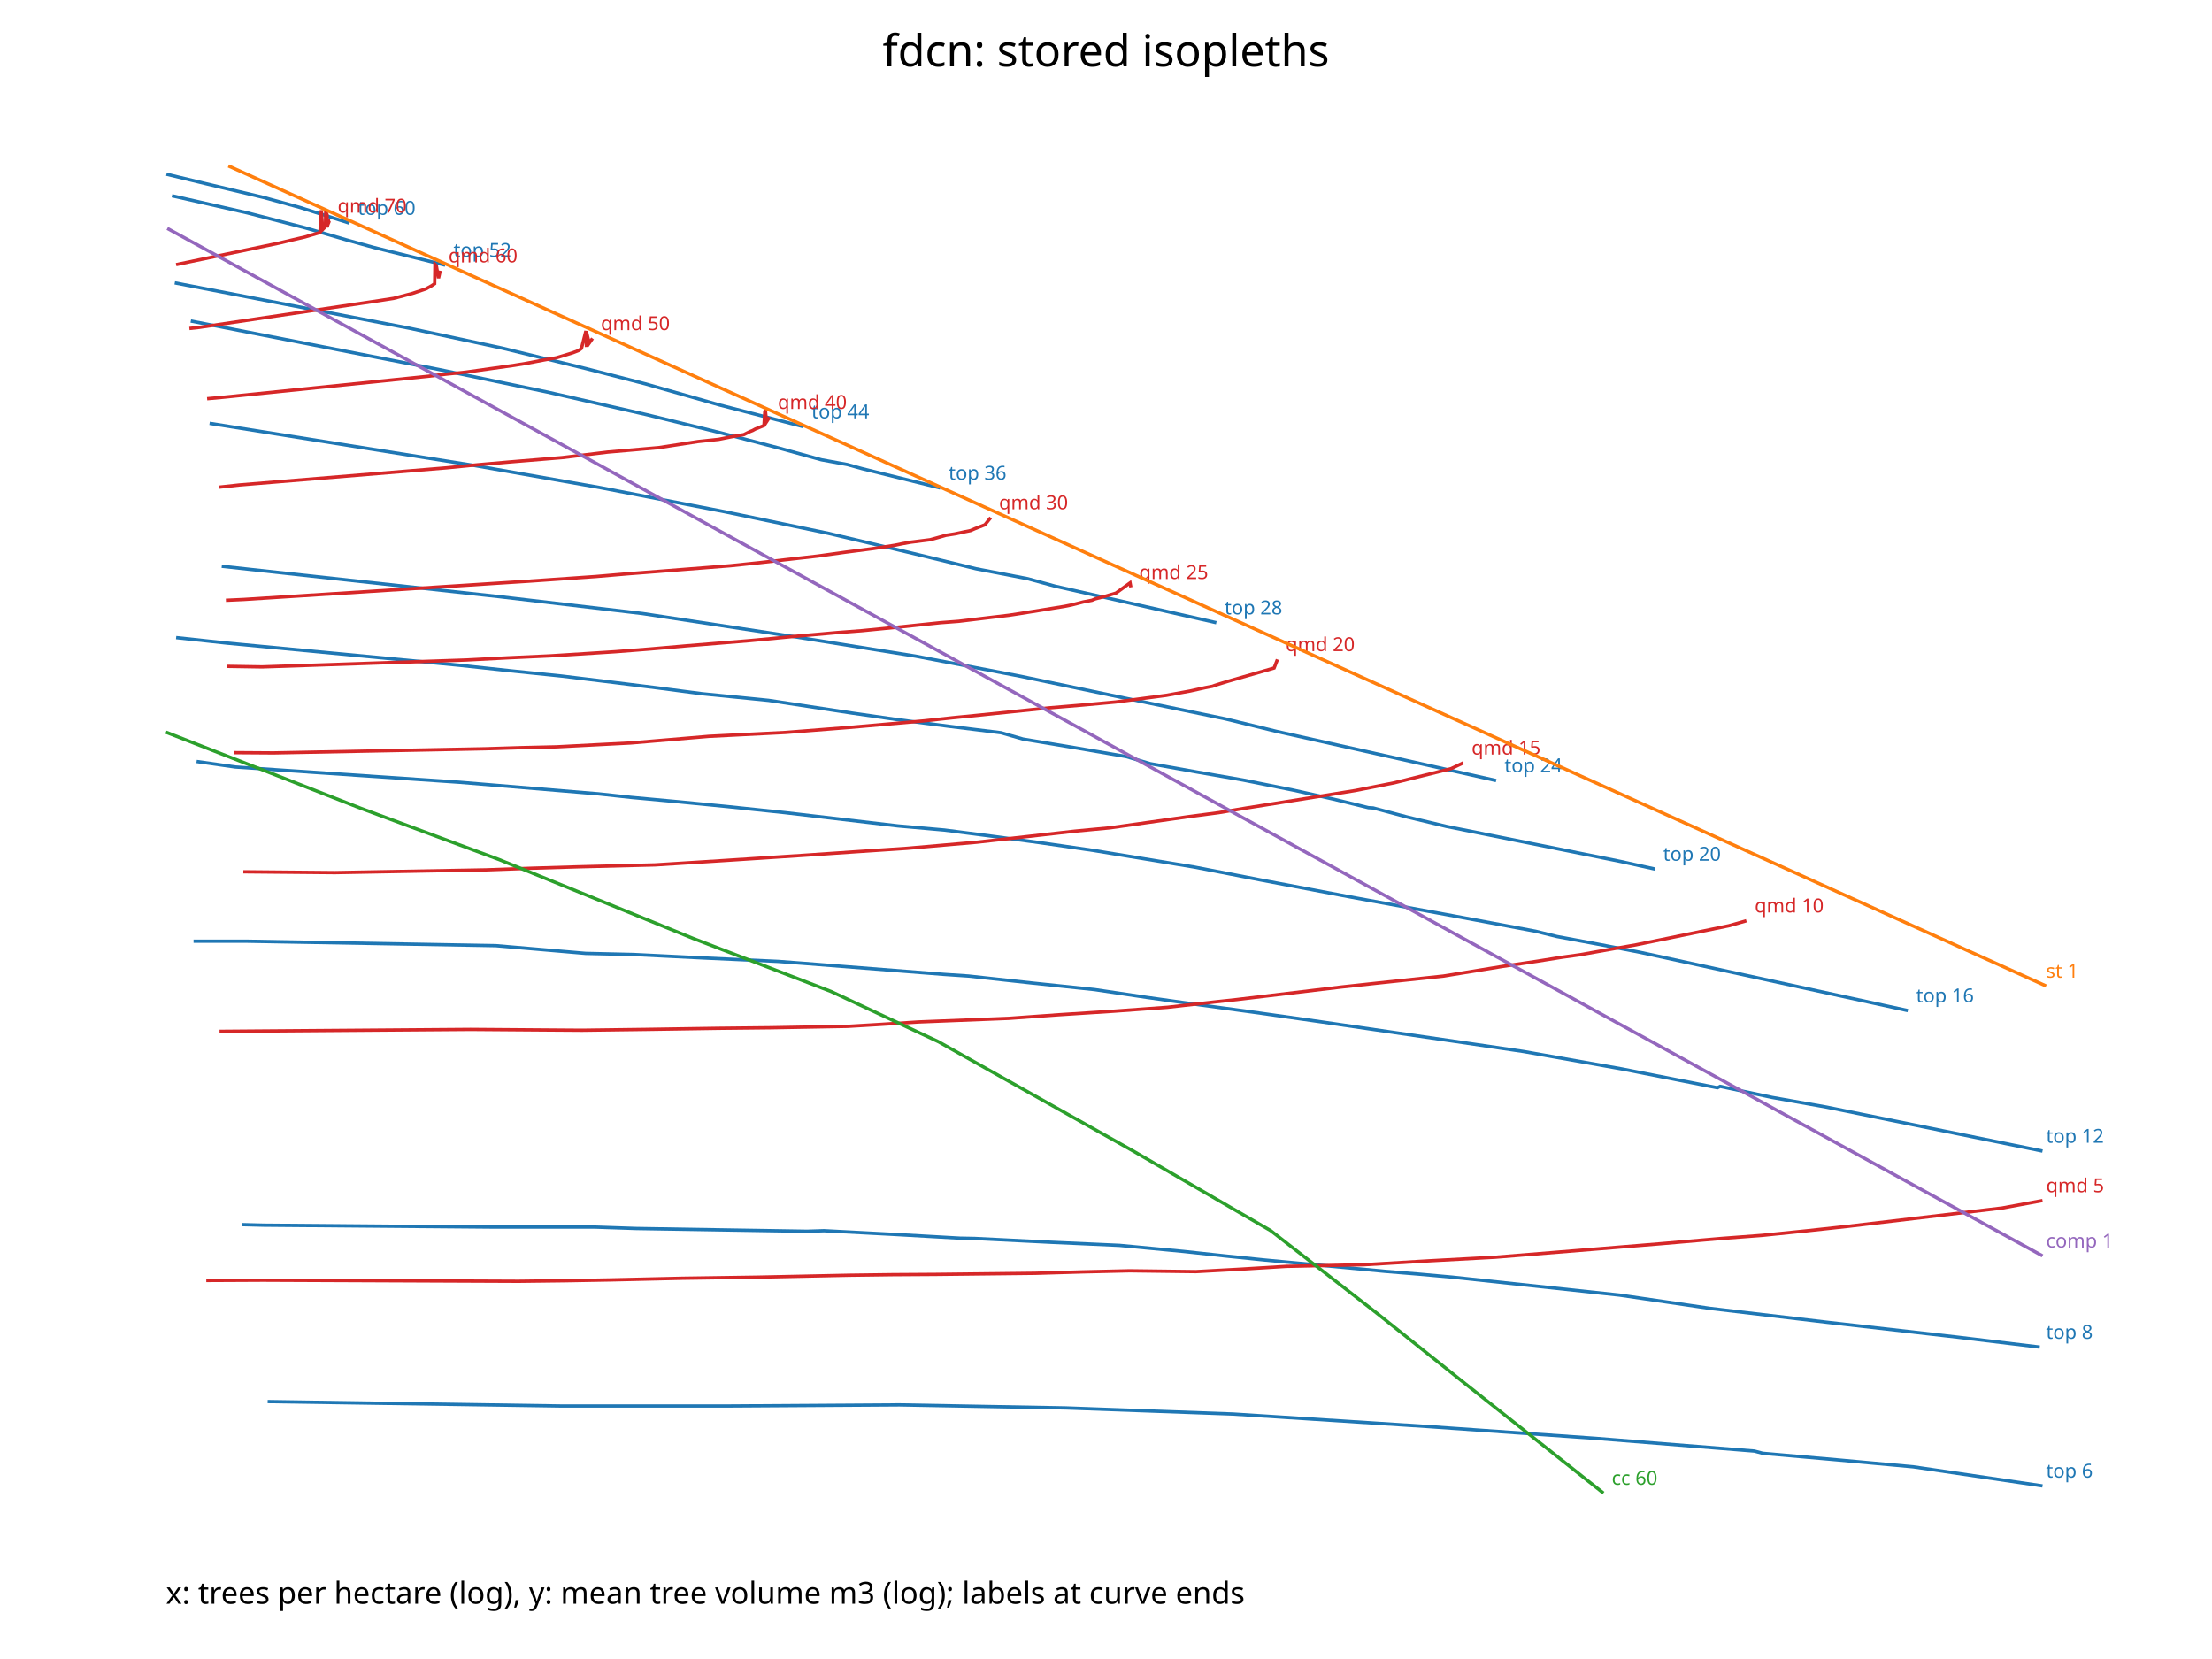
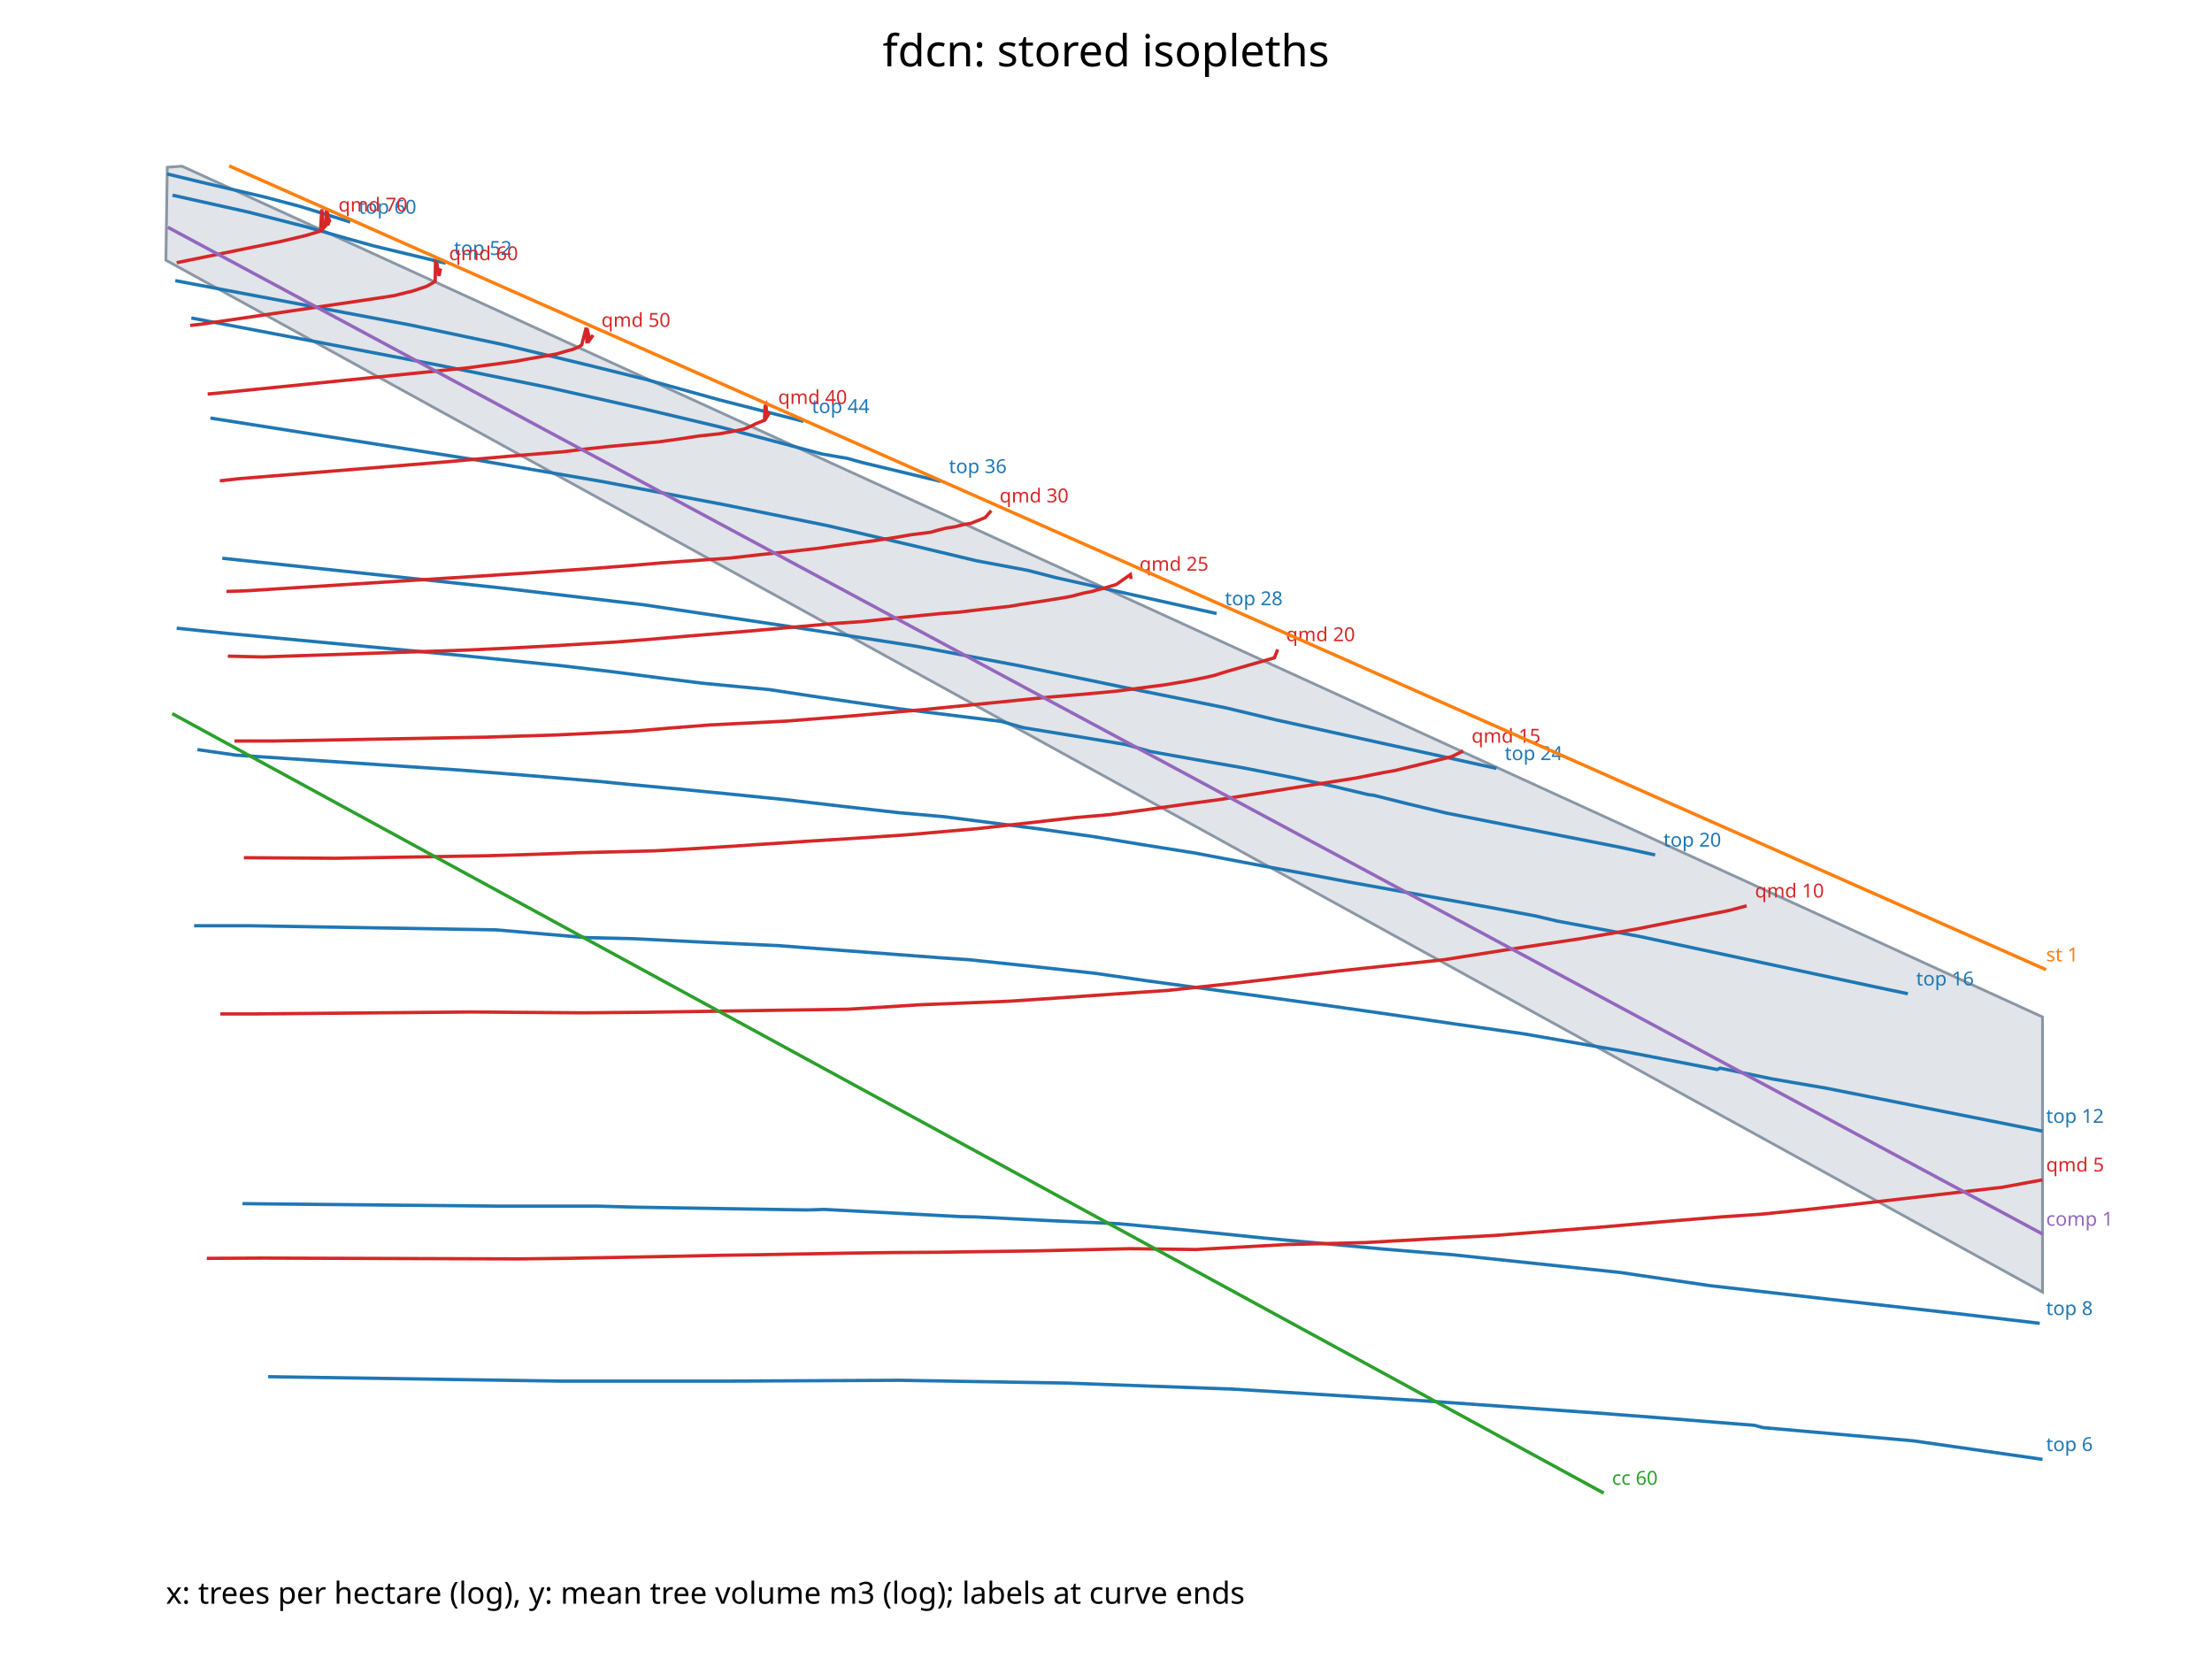
<svg xmlns="http://www.w3.org/2000/svg" viewBox="0 0 800 600">
  <rect width="100%" height="100%" fill="#ffffff" />
  <text x="400" y="24" text-anchor="middle" font-family="sans-serif" font-size="16">fdcn: stored isopleths</text>
-   <polyline fill="none" stroke="#1f77b4" stroke-width="1.2" points="60.2,63.0 74.3,66.4 95.3,71.4 108.4,75.0 126.4,80.7" />
-   <text x="129.4" y="77.7" font-family="sans-serif" font-size="7" fill="#1f77b4">top 60</text>
-   <polyline fill="none" stroke="#1f77b4" stroke-width="1.2" points="62.2,70.8 89.5,77.0 110.4,82.4 125.1,86.7 135.2,89.5 161.0,95.9" />
-   <text x="164.0" y="92.9" font-family="sans-serif" font-size="7" fill="#1f77b4">top 52</text>
-   <polyline fill="none" stroke="#1f77b4" stroke-width="1.2" points="63.2,102.3 148.0,118.7 181.6,125.9 211.9,133.3 233.3,138.8 260.0,146.4 290.5,154.3" />
-   <text x="293.5" y="151.3" font-family="sans-serif" font-size="7" fill="#1f77b4">top 44</text>
-   <polyline fill="none" stroke="#1f77b4" stroke-width="1.2" points="69.0,116.1 158.6,133.6 198.0,141.8 234.0,150.0 260.5,156.5 281.9,162.1 297.1,166.3 306.4,168.0 311.8,169.5 340.1,176.5" />
-   <text x="343.1" y="173.5" font-family="sans-serif" font-size="7" fill="#1f77b4">top 36</text>
-   <polyline fill="none" stroke="#1f77b4" stroke-width="1.2" points="75.8,153.1 171.8,168.4 217.3,176.4 262.2,185.1 299.6,192.9 330.0,200.1 353.0,205.7 371.7,209.3 381.6,212.0 439.9,225.2" />
-   <text x="442.9" y="222.2" font-family="sans-serif" font-size="7" fill="#1f77b4">top 28</text>
-   <polyline fill="none" stroke="#1f77b4" stroke-width="1.2" points="80.2,204.8 180.7,215.8 232.4,221.9 285.5,230.0 331.1,237.3 369.2,244.6 405.0,252.1 443.2,260.0 461.6,264.5 541.1,282.3" />
-   <text x="544.1" y="279.3" font-family="sans-serif" font-size="7" fill="#1f77b4">top 24</text>
-   <polyline fill="none" stroke="#1f77b4" stroke-width="1.2" points="63.7,230.6 82.2,232.6 166.1,240.6 184.6,242.6 203.1,244.5 221.9,246.8 237.9,248.8 253.9,250.9 278.0,253.3 293.1,255.6 308.2,257.9 324.8,260.3 343.4,262.7 362.0,265.0 370.0,267.3 388.6,270.4 407.2,273.6 416.0,276.2 432.8,279.2 449.5,282.1 467.9,285.8 482.2,289.0 494.9,292.1 496.6,292.2 509.0,295.5 523.2,298.9 586.3,311.6 598.5,314.3" />
-   <text x="601.5" y="311.3" font-family="sans-serif" font-size="7" fill="#1f77b4">top 20</text>
-   <polyline fill="none" stroke="#1f77b4" stroke-width="1.2" points="71.1,275.4 85.1,277.4 166.0,282.9 191.2,285.0 216.4,287.1 228.4,288.4 245.7,290.0 263.0,291.7 283.9,293.9 304.3,296.3 324.7,298.7 341.6,300.2 358.6,302.4 375.7,304.7 395.6,307.6 413.8,310.6 432.0,313.6 456.2,318.3 472.0,321.3 487.8,324.3 523.3,330.8 539.4,333.8 555.4,336.8 563.1,338.7 578.1,341.5 593.1,344.4 678.1,362.9 690.0,365.5" />
-   <text x="693.0" y="362.5" font-family="sans-serif" font-size="7" fill="#1f77b4">top 16</text>
-   <polyline fill="none" stroke="#1f77b4" stroke-width="1.2" points="70.0,340.4 89.5,340.4 179.3,342.0 195.6,343.4 211.8,344.8 229.1,345.2 255.2,346.5 281.4,347.7 290.6,348.4 316.0,350.4 341.4,352.4 350.3,353.0 373.1,355.5 395.9,357.9 414.6,360.7 433.7,363.4 452.8,366.0 478.1,369.6 502.0,373.1 526.0,376.6 551.1,380.3 586.6,386.6 621.1,393.4 622.1,392.9 640.9,396.9 660.6,400.4 738.7,416.3" />
-   <text x="740.0" y="413.3" font-family="sans-serif" font-size="7" fill="#1f77b4">top 12</text>
-   <polyline fill="none" stroke="#1f77b4" stroke-width="1.2" points="87.5,442.9 95.3,443.1 179.0,443.8 200.4,443.8 215.3,443.8 230.1,444.3 260.8,444.8 291.9,445.3 298.0,445.1 322.6,446.4 347.2,447.8 352.5,447.9 380.5,449.3 404.9,450.4 428.1,452.6 442.8,454.2 457.4,455.7 500.9,459.8 513.1,460.8 525.3,461.9 585.8,468.4 602.2,470.8 618.5,473.2 660.7,478.2 708.0,483.6 737.7,487.2" />
-   <text x="740.0" y="484.2" font-family="sans-serif" font-size="7" fill="#1f77b4">top 8</text>
-   <polyline fill="none" stroke="#1f77b4" stroke-width="1.2" points="96.8,506.9 202.9,508.5 263.4,508.5 325.3,508.1 385.4,509.2 446.0,511.4 516.0,515.9 577.1,520.2 605.8,522.5 634.5,524.8 637.5,525.6 664.7,528.0 692.0,530.5 738.7,537.4" />
-   <text x="740.0" y="534.4" font-family="sans-serif" font-size="7" fill="#1f77b4">top 6</text>
-   <polyline fill="none" stroke="#d62728" stroke-width="1.2" points="63.7,95.7 101.0,87.9 105.6,86.8 110.3,85.7 115.7,84.1 116.2,76.0 116.7,83.0 117.7,82.0 117.8,76.4 118.3,77.7 118.4,82.0 118.7,79.2 118.9,80.4 119.1,79.9" />
-   <text x="122.1" y="76.9" font-family="sans-serif" font-size="7" fill="#d62728">qmd 70</text>
-   <polyline fill="none" stroke="#d62728" stroke-width="1.2" points="68.5,118.8 72.1,118.4 131.3,109.6 137.3,108.7 142.4,107.9 149.2,106.1 151.6,105.3 154.0,104.5 156.0,103.4 156.6,103.0 157.2,102.6 157.3,95.6 157.8,96.1 158.6,100.6 159.1,98.4 159.2,97.9" />
-   <text x="162.2" y="94.9" font-family="sans-serif" font-size="7" fill="#d62728">qmd 60</text>
-   <polyline fill="none" stroke="#d62728" stroke-width="1.2" points="74.9,144.2 80.4,143.7 154.7,136.1 161.5,135.3 168.4,134.6 186.1,132.1 190.4,131.4 196.7,130.2 201.2,129.4 204.2,128.5 207.1,127.6 209.2,126.8 209.8,126.4 210.3,126.0 211.9,119.7 212.1,125.5 212.1,120.0 213.1,124.1 214.3,122.4" />
-   <text x="217.3" y="119.4" font-family="sans-serif" font-size="7" fill="#d62728">qmd 50</text>
-   <polyline fill="none" stroke="#d62728" stroke-width="1.2" points="79.2,176.2 86.5,175.4 161.5,169.2 172.7,168.1 184.0,167.1 203.3,165.5 211.6,164.5 219.8,163.5 238.2,161.9 245.3,160.8 252.4,159.7 259.9,158.9 264.4,158.0 269.0,157.2 271.2,156.1 272.2,155.7 273.1,155.2 276.3,153.9 276.6,148.8 276.8,148.3 277.2,152.6 278.3,150.9" />
-   <text x="281.3" y="147.9" font-family="sans-serif" font-size="7" fill="#d62728">qmd 40</text>
-   <polyline fill="none" stroke="#d62728" stroke-width="1.2" points="81.7,217.1 88.2,216.8 169.4,211.6 180.2,210.9 191.1,210.2 215.5,208.5 227.2,207.5 238.8,206.6 264.2,204.6 274.7,203.5 285.2,202.3 295.8,201.1 305.8,199.7 315.8,198.4 323.6,197.2 326.5,196.6 329.3,196.1 336.4,195.2 339.3,194.4 342.1,193.6 345.3,193.1 347.2,192.7 349.0,192.3 351.0,191.9 352.6,191.2 356.2,189.8 358.3,187.2" />
-   <text x="361.3" y="184.2" font-family="sans-serif" font-size="7" fill="#d62728">qmd 30</text>
-   <polyline fill="none" stroke="#d62728" stroke-width="1.2" points="82.2,241.0 94.8,241.2 168.6,238.7 183.9,237.9 199.1,237.2 222.6,235.7 235.3,234.7 247.9,233.6 271.1,231.7 286.9,230.2 302.6,228.8 311.7,228.1 325.9,226.7 340.1,225.2 346.7,224.7 355.8,223.6 365.0,222.5 368.9,221.9 377.0,220.6 385.0,219.3 387.5,218.8 391.8,217.7 394.9,217.1 396.1,216.6 399.2,215.8 403.6,214.5 408.7,210.8 409.0,212.4" />
-   <text x="412.0" y="209.4" font-family="sans-serif" font-size="7" fill="#d62728">qmd 25</text>
-   <polyline fill="none" stroke="#d62728" stroke-width="1.2" points="84.6,272.2 98.9,272.3 175.5,270.8 188.3,270.4 201.2,270.1 228.1,268.7 242.3,267.5 256.4,266.3 284.2,264.9 295.6,264.0 307.0,263.1 334.3,260.7 344.4,259.6 354.5,258.6 379.5,256.0 391.4,255.0 403.4,253.9 411.1,252.9 416.4,252.2 421.7,251.5 430.5,249.9 435.9,248.7 438.5,248.2 439.3,247.9 441.5,247.2 444.1,246.4 460.8,241.6 462.0,238.5" />
-   <text x="465.0" y="235.5" font-family="sans-serif" font-size="7" fill="#d62728">qmd 20</text>
-   <polyline fill="none" stroke="#d62728" stroke-width="1.2" points="88.0,315.3 121.1,315.6 175.8,314.6 192.4,314.0 209.0,313.5 236.9,312.8 249.6,312.0 262.2,311.2 292.7,309.2 308.7,308.1 328.1,306.8 353.2,304.6 371.0,302.6 388.7,300.6 401.4,299.4 415.5,297.4 429.5,295.4 440.8,293.9 450.9,292.2 461.0,290.6 490.2,285.9 500.3,283.9 504.3,283.1 524.8,278.0 529.2,275.9" />
-   <text x="532.2" y="272.9" font-family="sans-serif" font-size="7" fill="#d62728">qmd 15</text>
-   <polyline fill="none" stroke="#d62728" stroke-width="1.2" points="79.4,373.0 91.9,372.9 170.2,372.3 196.4,372.5 210.5,372.6 233.6,372.3 259.8,371.9 278.7,371.7 306.5,371.2 318.2,370.5 332.2,369.6 364.9,368.3 382.9,367.0 403.0,365.7 422.2,364.3 439.9,362.3 447.3,361.5 484.8,357.0 498.6,355.5 522.1,353.0 543.5,349.5 556.2,347.6 564.9,346.2 571.4,345.3 582.0,343.4 591.7,341.7 625.3,334.8 631.6,333.0" />
-   <text x="634.6" y="330.0" font-family="sans-serif" font-size="7" fill="#d62728">qmd 10</text>
-   <polyline fill="none" stroke="#d62728" stroke-width="1.2" points="74.6,463.1 95.1,463.0 187.5,463.4 204.2,463.2 220.8,462.9 246.7,462.3 260.3,462.1 273.9,461.9 307.2,461.2 322.8,461.0 338.4,460.9 374.4,460.5 391.4,460.0 408.5,459.6 432.5,459.9 448.9,459.0 465.2,458.0 493.4,457.4 516.8,456.0 540.7,454.7 578.8,451.6 600.7,449.8 622.6,447.9 637.2,446.8 653.8,445.1 668.5,443.5 724.1,436.9 738.7,434.2" />
-   <text x="740.0" y="431.2" font-family="sans-serif" font-size="7" fill="#d62728">qmd 5</text>
-   <polyline fill="none" stroke="#9467bd" stroke-width="1.2" points="60.5,82.6 738.7,454.2" />
-   <text x="740.0" y="451.2" font-family="sans-serif" font-size="7" fill="#9467bd">comp 1</text>
-   <polyline fill="none" stroke="#ff7f0e" stroke-width="1.2" points="82.6,60.0 740.0,356.6" />
-   <text x="740.0" y="353.6" font-family="sans-serif" font-size="7" fill="#ff7f0e">st 1</text>
-   <polyline fill="none" stroke="#2ca02c" stroke-width="1.2" points="60.0,264.8 130.4,292.3 180.3,310.8 250.7,339.4 300.6,358.6 339.3,376.7 409.7,416.2 459.6,445.1 498.3,475.2 530.0,500.5 579.9,540.0" />
-   <text x="582.9" y="537.0" font-family="sans-serif" font-size="7" fill="#2ca02c">cc 60</text>
+   <polygon fill="#c9ced6" fill-opacity="0.55" stroke="#8a97a5" stroke-width="1" points="65.8,60.1 738.7,367.8 738.7,467.3 60.0,94.1 60.5,60.5" />
+   <polyline fill="none" stroke="#1f77b4" stroke-width="1.2" points="60.4,62.9 74.5,66.3 95.5,71.2 108.7,74.7 126.7,80.3" />
+   <text x="129.7" y="77.3" font-family="sans-serif" font-size="7" fill="#1f77b4">top 60</text>
+   <polyline fill="none" stroke="#1f77b4" stroke-width="1.2" points="62.4,70.6 89.8,76.7 110.6,82.0 125.3,86.2 135.4,89.0 161.2,95.2" />
+   <text x="164.2" y="92.2" font-family="sans-serif" font-size="7" fill="#1f77b4">top 52</text>
+   <polyline fill="none" stroke="#1f77b4" stroke-width="1.2" points="63.4,101.5 148.2,117.5 181.8,124.6 212.1,131.9 233.5,137.2 260.1,144.6 290.6,152.4" />
+   <text x="293.6" y="149.4" font-family="sans-serif" font-size="7" fill="#1f77b4">top 44</text>
+   <polyline fill="none" stroke="#1f77b4" stroke-width="1.2" points="69.2,115.0 158.8,132.1 198.2,140.1 234.2,148.2 260.7,154.5 282.0,160.1 297.3,164.2 306.6,165.8 311.9,167.3 340.2,174.1" />
+   <text x="343.2" y="171.1" font-family="sans-serif" font-size="7" fill="#1f77b4">top 36</text>
+   <polyline fill="none" stroke="#1f77b4" stroke-width="1.2" points="76.1,151.2 172.0,166.3 217.5,174.1 262.3,182.6 299.7,190.2 330.1,197.3 353.1,202.8 371.8,206.3 381.8,208.9 440.0,221.9" />
+   <text x="443.0" y="218.9" font-family="sans-serif" font-size="7" fill="#1f77b4">top 28</text>
+   <polyline fill="none" stroke="#1f77b4" stroke-width="1.2" points="80.4,201.9 180.9,212.6 232.6,218.7 285.6,226.6 331.2,233.7 369.3,240.9 405.1,248.3 443.3,256.0 461.7,260.4 541.2,277.9" />
+   <text x="544.2" y="274.9" font-family="sans-serif" font-size="7" fill="#1f77b4">top 24</text>
+   <polyline fill="none" stroke="#1f77b4" stroke-width="1.2" points="63.9,227.2 82.4,229.1 166.3,237.0 184.8,238.9 203.3,240.8 222.0,243.0 238.1,245.1 254.1,247.1 278.2,249.4 293.3,251.7 308.3,253.9 324.9,256.3 343.5,258.6 362.1,260.9 370.2,263.2 388.7,266.2 407.3,269.3 416.1,271.8 432.9,274.8 449.6,277.7 467.9,281.3 482.3,284.4 494.9,287.4 496.7,287.6 509.1,290.7 523.3,294.1 586.3,306.5 598.6,309.2" />
+   <text x="601.6" y="306.2" font-family="sans-serif" font-size="7" fill="#1f77b4">top 20</text>
+   <polyline fill="none" stroke="#1f77b4" stroke-width="1.2" points="71.4,271.1 85.3,273.1 166.2,278.5 191.4,280.5 216.5,282.6 228.6,283.8 245.9,285.4 263.1,287.1 284.0,289.2 304.5,291.6 324.9,293.9 341.7,295.4 358.8,297.6 375.9,299.8 395.7,302.6 413.9,305.6 432.1,308.5 456.3,313.1 472.1,316.0 487.9,319.0 523.4,325.4 539.5,328.3 555.5,331.3 563.1,333.1 578.1,335.9 593.1,338.7 678.1,356.9 690.0,359.4" />
+   <text x="693.0" y="356.4" font-family="sans-serif" font-size="7" fill="#1f77b4">top 16</text>
+   <polyline fill="none" stroke="#1f77b4" stroke-width="1.2" points="70.2,334.8 89.7,334.8 179.5,336.3 195.7,337.7 211.9,339.1 229.3,339.5 255.4,340.8 281.5,342.0 290.8,342.7 316.2,344.6 341.5,346.5 350.5,347.1 373.2,349.5 396.0,352.0 414.7,354.7 433.8,357.3 452.9,359.9 478.2,363.4 502.1,366.8 526.0,370.3 551.1,373.9 586.6,380.1 621.1,386.8 622.1,386.3 640.9,390.2 660.7,393.6 738.7,409.1" />
+   <text x="740.0" y="406.1" font-family="sans-serif" font-size="7" fill="#1f77b4">top 12</text>
+   <polyline fill="none" stroke="#1f77b4" stroke-width="1.2" points="87.7,435.3 95.5,435.4 179.2,436.2 200.6,436.2 215.5,436.2 230.3,436.6 260.9,437.1 292.1,437.6 298.1,437.4 322.7,438.7 347.3,440.0 352.6,440.1 380.6,441.5 405.0,442.6 428.2,444.8 442.9,446.3 457.5,447.8 501.0,451.8 513.2,452.8 525.4,453.8 585.9,460.2 602.2,462.6 618.6,465.0 660.7,469.8 708.0,475.1 737.7,478.6" />
+   <text x="740.0" y="475.6" font-family="sans-serif" font-size="7" fill="#1f77b4">top 8</text>
+   <polyline fill="none" stroke="#1f77b4" stroke-width="1.2" points="97.0,497.9 203.0,499.5 263.6,499.5 325.4,499.2 385.5,500.2 446.1,502.4 516.1,506.7 577.2,511.0 605.9,513.2 634.6,515.5 637.5,516.3 664.7,518.7 692.0,521.1 738.7,527.8" />
+   <text x="740.0" y="524.8" font-family="sans-serif" font-size="7" fill="#1f77b4">top 6</text>
+   <polyline fill="none" stroke="#d62728" stroke-width="1.2" points="63.9,95.0 101.2,87.4 105.9,86.3 110.5,85.2 115.9,83.6 116.4,75.7 116.9,82.6 117.9,81.5 118.0,76.0 118.5,77.3 118.6,81.6 118.9,78.8 119.1,80.0 119.4,79.5" />
+   <text x="122.4" y="76.5" font-family="sans-serif" font-size="7" fill="#d62728">qmd 70</text>
+   <polyline fill="none" stroke="#d62728" stroke-width="1.2" points="68.8,117.7 72.4,117.3 131.5,108.6 137.5,107.7 142.6,106.9 149.4,105.2 151.8,104.4 154.2,103.6 156.2,102.5 156.8,102.1 157.4,101.7 157.5,94.9 158.0,95.4 158.8,99.8 159.2,97.6 159.4,97.1" />
+   <text x="162.4" y="94.1" font-family="sans-serif" font-size="7" fill="#d62728">qmd 60</text>
+   <polyline fill="none" stroke="#d62728" stroke-width="1.2" points="75.1,142.5 80.6,142.0 154.9,134.5 161.7,133.8 168.6,133.1 186.3,130.7 190.6,129.9 196.9,128.8 201.4,128.0 204.4,127.1 207.3,126.3 209.4,125.4 209.9,125.1 210.4,124.7 212.0,118.5 212.3,124.2 212.3,118.8 213.3,122.9 214.5,121.2" />
+   <text x="217.5" y="118.2" font-family="sans-serif" font-size="7" fill="#d62728">qmd 50</text>
+   <polyline fill="none" stroke="#d62728" stroke-width="1.2" points="79.5,173.9 86.7,173.1 161.7,167.0 172.9,166.0 184.2,165.0 203.5,163.4 211.8,162.4 220.0,161.5 238.3,159.8 245.5,158.8 252.6,157.7 260.1,156.9 264.6,156.1 269.1,155.2 271.4,154.2 272.3,153.8 273.2,153.3 276.5,152.0 276.7,147.0 277.0,146.5 277.4,150.7 278.4,149.1" />
+   <text x="281.4" y="146.1" font-family="sans-serif" font-size="7" fill="#d62728">qmd 40</text>
+   <polyline fill="none" stroke="#d62728" stroke-width="1.2" points="81.9,213.9 88.5,213.7 169.6,208.6 180.4,207.9 191.2,207.2 215.7,205.5 227.3,204.6 239.0,203.6 264.3,201.8 274.9,200.6 285.4,199.5 296.0,198.3 305.9,196.9 315.9,195.6 323.7,194.4 326.6,193.9 329.5,193.4 336.6,192.5 339.4,191.7 342.2,191.0 345.5,190.5 347.3,190.0 349.1,189.6 351.1,189.3 352.8,188.6 356.3,187.2 358.5,184.7" />
+   <text x="361.5" y="181.7" font-family="sans-serif" font-size="7" fill="#d62728">qmd 30</text>
+   <polyline fill="none" stroke="#d62728" stroke-width="1.2" points="82.4,237.3 95.0,237.6 168.8,235.1 184.1,234.4 199.3,233.6 222.7,232.2 235.4,231.2 248.1,230.1 271.3,228.2 287.0,226.8 302.8,225.4 311.9,224.8 326.0,223.3 340.2,221.9 346.8,221.4 356.0,220.3 365.1,219.3 369.1,218.6 377.1,217.4 385.1,216.1 387.7,215.6 391.9,214.5 395.0,213.9 396.2,213.5 399.3,212.7 403.7,211.4 408.8,207.8 409.1,209.4" />
+   <text x="412.1" y="206.4" font-family="sans-serif" font-size="7" fill="#d62728">qmd 25</text>
+   <polyline fill="none" stroke="#d62728" stroke-width="1.2" points="84.8,268.0 99.1,268.0 175.7,266.6 188.5,266.2 201.4,265.8 228.3,264.5 242.4,263.3 256.6,262.2 284.3,260.8 295.7,259.9 307.1,259.0 334.4,256.6 344.5,255.6 354.7,254.6 379.6,252.1 391.6,251.1 403.5,250.0 411.2,249.0 416.5,248.3 421.8,247.6 430.6,246.1 436.0,245.0 438.6,244.4 439.4,244.2 441.6,243.5 444.2,242.7 460.9,237.9 462.1,234.9" />
+   <text x="465.1" y="231.9" font-family="sans-serif" font-size="7" fill="#d62728">qmd 20</text>
+   <polyline fill="none" stroke="#d62728" stroke-width="1.2" points="88.2,310.2 121.3,310.4 176.0,309.5 192.6,309.0 209.2,308.4 237.1,307.7 249.7,307.0 262.4,306.2 292.8,304.2 308.9,303.2 328.2,301.9 353.4,299.7 371.1,297.7 388.8,295.7 401.5,294.6 415.6,292.7 429.7,290.7 440.9,289.2 451.0,287.6 461.0,286.0 490.3,281.4 500.4,279.4 504.4,278.7 524.9,273.7 529.2,271.6" />
+   <text x="532.2" y="268.6" font-family="sans-serif" font-size="7" fill="#d62728">qmd 15</text>
+   <polyline fill="none" stroke="#d62728" stroke-width="1.2" points="79.7,366.7 92.1,366.7 170.4,366.0 196.6,366.2 210.7,366.3 233.8,366.1 260.0,365.7 278.9,365.4 306.7,365.0 318.3,364.3 332.4,363.4 365.0,362.1 383.0,360.9 403.1,359.5 422.3,358.2 440.0,356.3 447.4,355.5 484.8,351.1 498.7,349.6 522.2,347.1 543.6,343.7 556.2,341.8 564.9,340.5 571.5,339.5 582.0,337.7 591.8,336.0 625.3,329.3 631.7,327.6" />
+   <text x="634.7" y="324.6" font-family="sans-serif" font-size="7" fill="#d62728">qmd 10</text>
+   <polyline fill="none" stroke="#d62728" stroke-width="1.2" points="74.8,455.1 95.3,455.0 187.7,455.3 204.4,455.1 221.0,454.8 246.8,454.3 260.4,454.0 274.0,453.8 307.4,453.2 323.0,453.0 338.6,452.9 374.5,452.4 391.6,452.0 408.6,451.6 432.6,451.9 449.0,451.0 465.3,450.1 493.5,449.4 516.8,448.1 540.8,446.8 578.9,443.8 600.8,441.9 622.6,440.1 637.3,439.1 653.8,437.4 668.5,435.8 724.1,429.4 738.7,426.7" />
+   <text x="740.0" y="423.7" font-family="sans-serif" font-size="7" fill="#d62728">qmd 5</text>
+   <polyline fill="none" stroke="#9467bd" stroke-width="1.2" points="60.7,82.2 738.7,446.3" />
+   <text x="740.0" y="443.3" font-family="sans-serif" font-size="7" fill="#9467bd">comp 1</text>
+   <polyline fill="none" stroke="#ff7f0e" stroke-width="1.2" points="82.9,60.0 740.0,350.7" />
+   <text x="740.0" y="347.7" font-family="sans-serif" font-size="7" fill="#ff7f0e">st 1</text>
+   <polyline fill="none" stroke="#2ca02c" stroke-width="1.2" points="62.3,258.1 580.0,540.0" />
+   <text x="583.0" y="537.0" font-family="sans-serif" font-size="7" fill="#2ca02c">cc 60</text>
  <text x="60" y="580" font-family="sans-serif" font-size="11">x: trees per hectare (log), y: mean tree volume m3 (log); labels at curve ends</text>
</svg>
